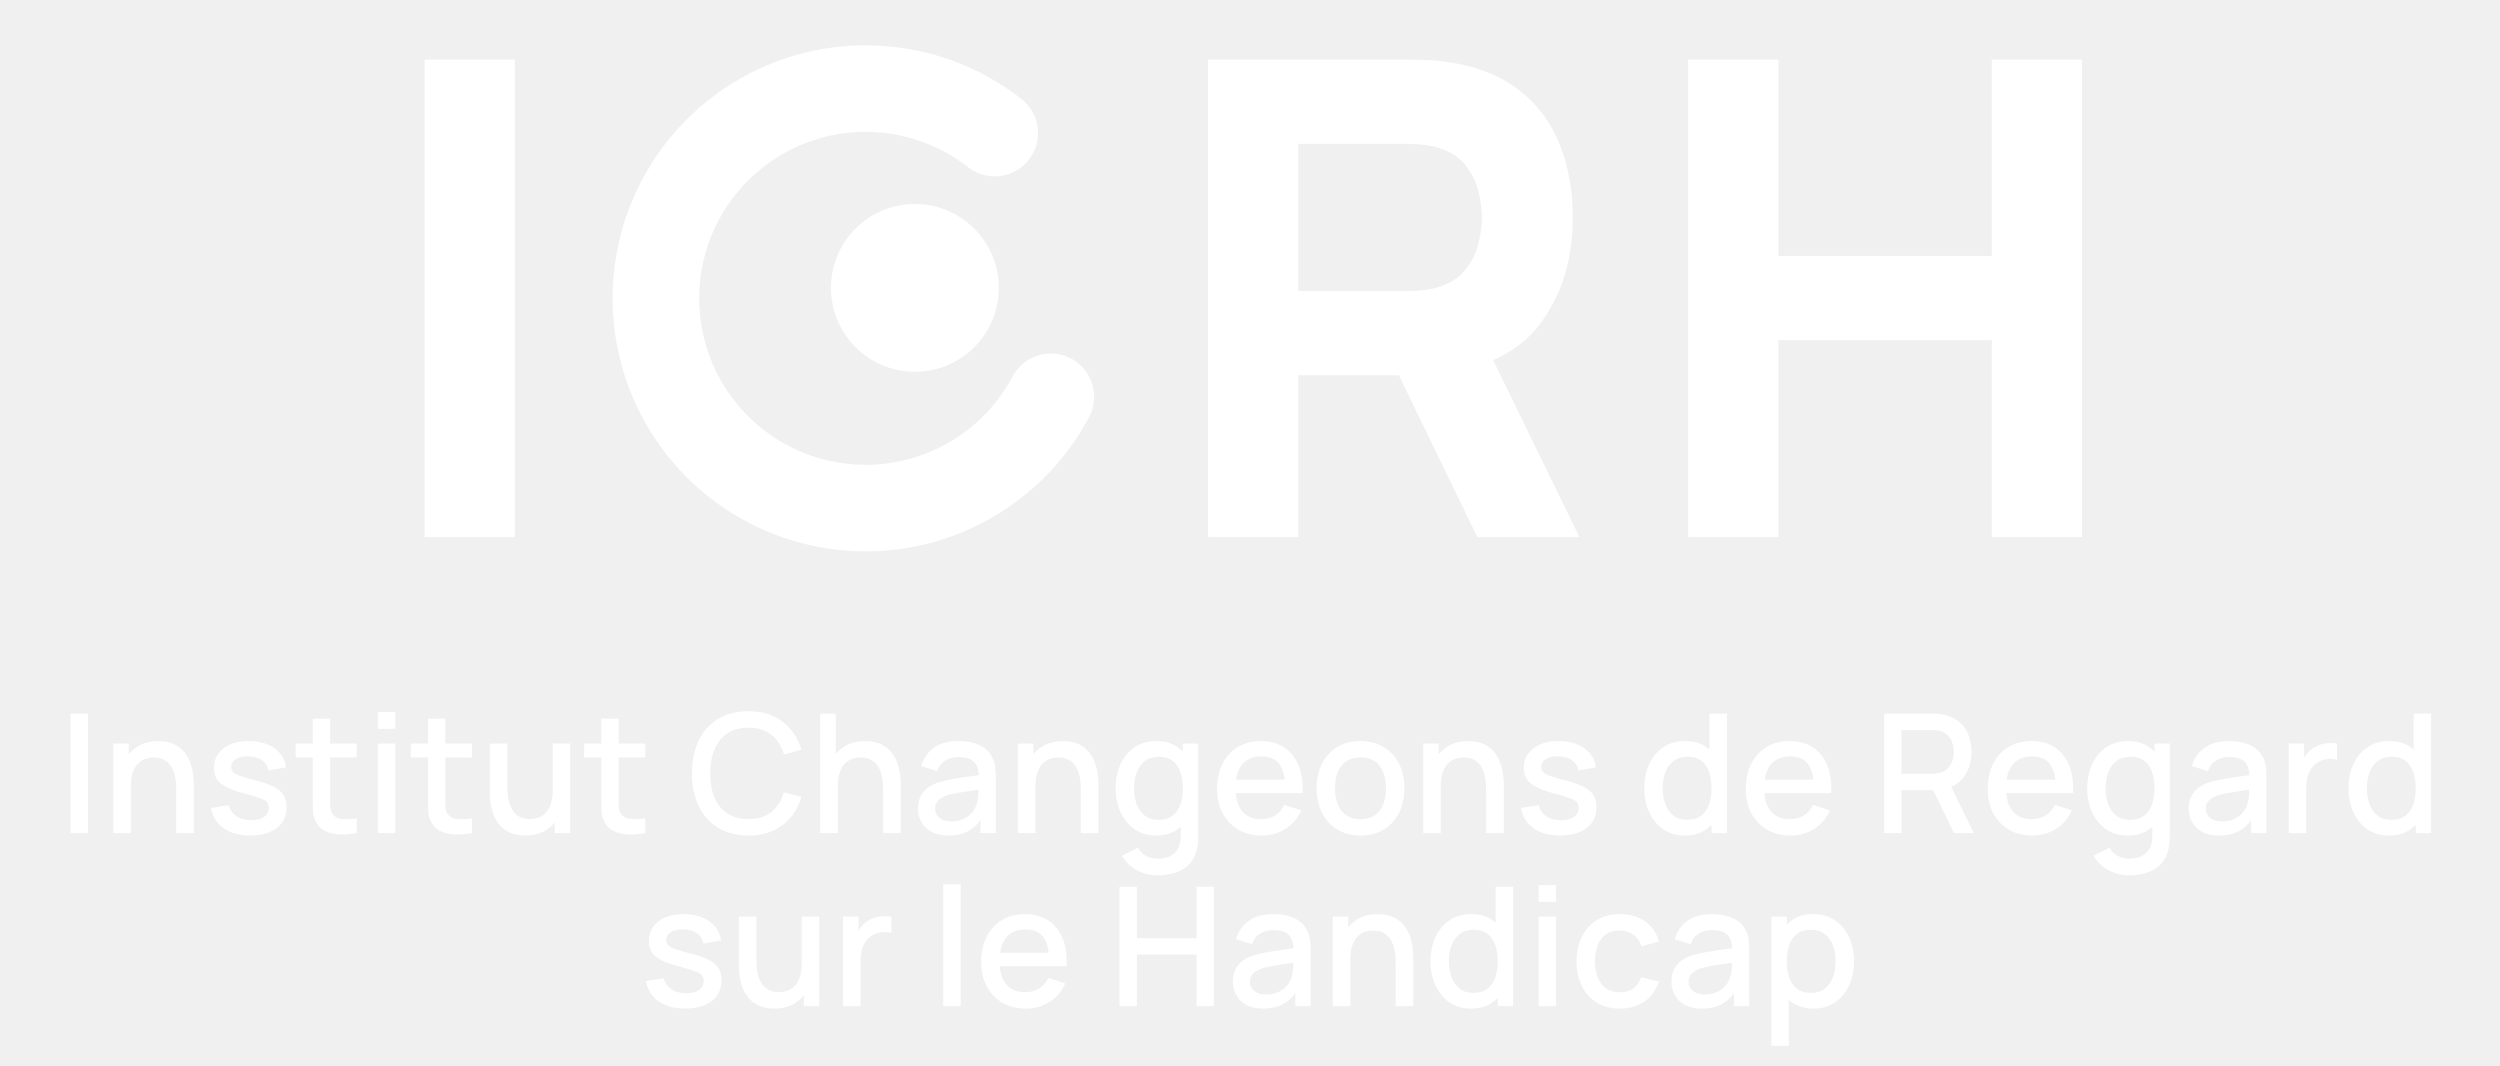
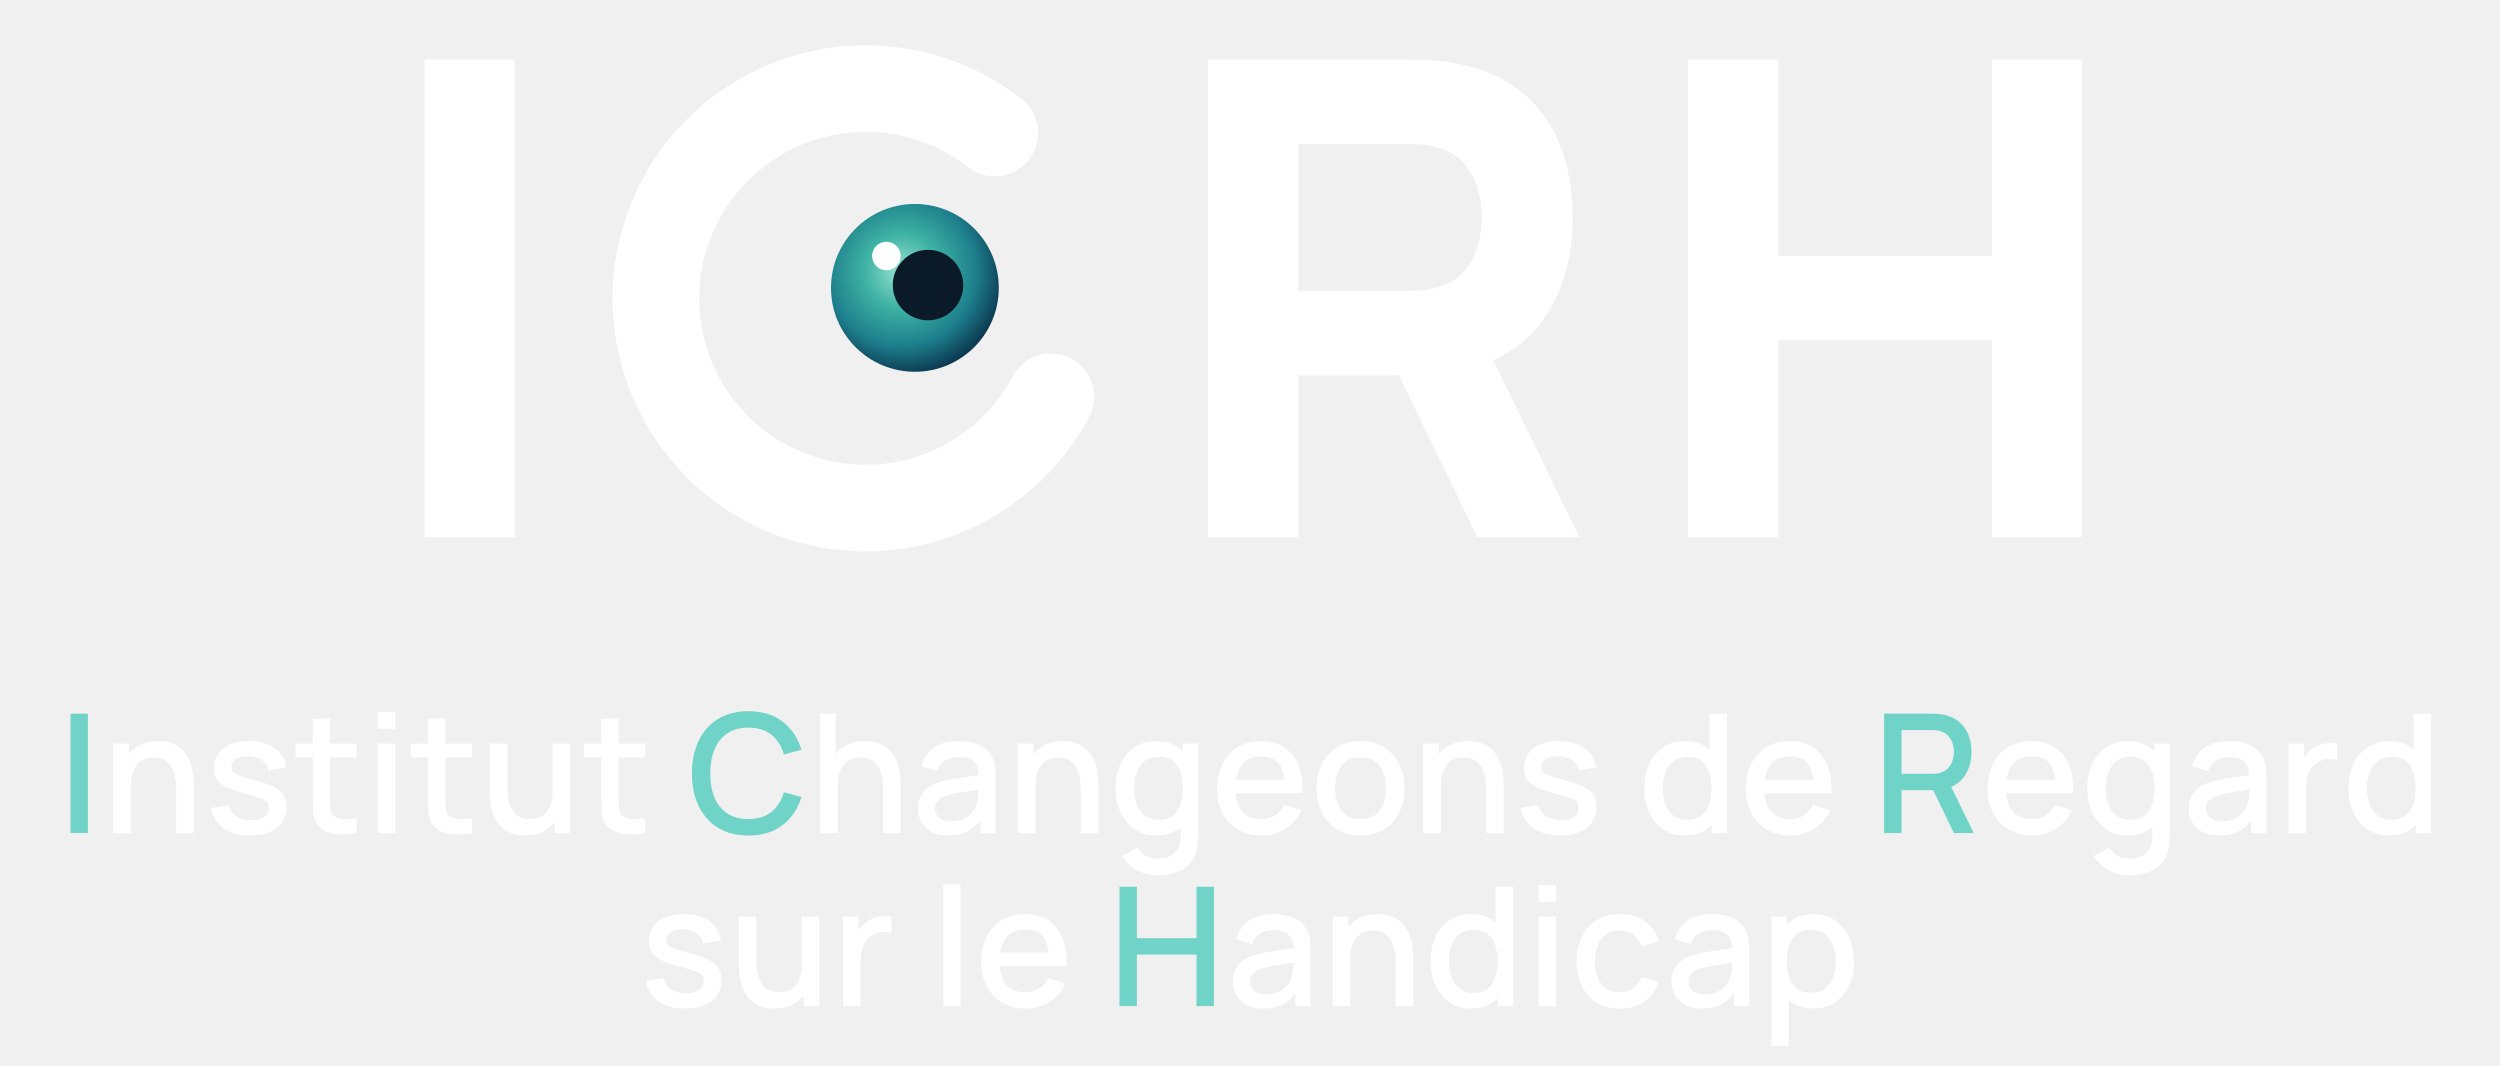
<svg xmlns="http://www.w3.org/2000/svg" viewBox="0 0 7540.60 3200.40" width="251" height="107" role="img" aria-label="ICRH — Institut Changeons de Regard sur le Handicap">
+   <defs>
+     <radialGradient id="icrh-iris" cx="0.42" cy="0.4" r="0.62">
+       <stop offset="0" stop-color="#9be3d3" />
+       <stop offset="0.35" stop-color="#3fb3a4" />
+       <stop offset="0.72" stop-color="#1d7f8c" />
+       <stop offset="1" stop-color="#0c3a52" />
+     </radialGradient>
+   </defs>
  <g fill="#ffffff">
    <path transform="translate(1120.80 1612.80) scale(1 -1)" d="M160 0V1440H432V0Z" />
    <path transform="translate(3503.80 1612.80) scale(1 -1)" d="M140 0V1440H748Q769 1440 804.5 1438.5Q840 1437 868 1432Q997 1412 1079.5 1347.0Q1162 1282 1201.0 1183.5Q1240 1085 1240 964Q1240 783 1150.0 654.5Q1060 526 868 496L748 488H412V0ZM952 0 668 586 948 640 1260 0ZM412 742H736Q757 742 782.0 744.0Q807 746 828 752Q883 767 913.0 802.5Q943 838 954.5 881.5Q966 925 966 964Q966 1003 954.5 1046.5Q943 1090 913.0 1125.5Q883 1161 828 1176Q807 1182 782.0 1184.0Q757 1186 736 1186H412Z" />
    <path transform="translate(4951.80 1612.80) scale(1 -1)" d="M140 0V1440H412V848H1056V1440H1328V0H1056V594H412V0Z" />
  </g>
  <path d="M3000.49 394.27 A632.64 632.64 0 1 0 3169.59 1189.81" fill="none" stroke="#ffffff" stroke-width="261.12" stroke-linecap="round" />
-   <circle cx="2759.52" cy="861.23" r="253.06" fill="#ffffff" />
+   <g class="logo-iris">
+     <circle cx="2759.52" cy="861.23" r="253.06" fill="url(#icrh-iris)" />
+     <circle cx="2799.12" cy="852.81" r="106.28" fill="#0a1a28" />
+     <circle cx="2673.48" cy="765.07" r="43.02" fill="#ffffff" />
+   </g>
  <g fill="#ffffff">
-     <path transform="translate(172.80 2505.60) scale(0.25 -0.25)" d="M160 0V1440H369.337V0Z" />
+     <path transform="translate(172.80 2505.60) scale(0.25 -0.25)" d="M160 0V1440H369.337V0Z" fill="#6fd3c7" />
    <path transform="translate(307.05 2505.60) scale(0.25 -0.25)" d="M897.999 0V530.665Q897.999 593.997 887.499 660.497Q876.999 726.996 847.667 784.163Q818.334 841.329 764.834 876.33Q711.335 911.33 625.334 911.33Q569.002 911.33 519.17 892.497Q469.337 873.664 431.67 832.665Q394.004 791.665 372.337 724.999Q350.671 658.333 350.671 561.999L220.669 610.667Q220.669 757.666 275.669 870.166Q330.669 982.666 433.835 1046Q537.002 1109.333 682.67 1109.333Q794.67 1109.333 870.837 1073Q947.004 1036.666 994.504 978.166Q1042.004 919.665 1067.004 850.998Q1092.003 782.331 1101.003 716.165Q1110.003 649.999 1110.003 600V0ZM138.667 0V1080H326.003V767.997H350.671V0Z" />
    <path transform="translate(616.55 2505.60) scale(0.25 -0.25)" d="M552.667 -29.333Q355.667 -29.333 231.667 57.834Q107.667 145.001 80 302.668L294.004 336.002Q314.337 252.002 386.503 203.336Q458.669 154.67 566.668 154.67Q664.999 154.67 720.499 194.669Q775.998 234.668 775.998 304.667Q775.998 345.667 756.664 371.166Q737.331 396.666 675.165 419.666Q612.999 442.665 485.999 476.665Q346.667 513.332 265.5 554.498Q184.333 595.665 149.5 651.165Q114.667 706.665 114.667 785.999Q114.667 883.999 167 957Q219.333 1030 313.667 1070Q408 1110 534.667 1110Q659.001 1110 756.168 1070.833Q853.334 1031.667 913.168 960.167Q973.001 888.667 985.334 792.667L771.331 753.999Q760.331 831.665 698.165 876.831Q636 921.997 536.668 925.997Q441.669 929.997 382.836 894.331Q324.004 858.665 324.004 796.666Q324.004 761 346.67 736.167Q369.337 711.334 434.337 688.001Q499.336 664.667 626.003 632.667Q762.002 597.668 841.835 555.334Q921.668 513.001 956.501 454.668Q991.335 396.334 991.335 312.667Q991.335 153 874.668 61.834Q758.001 -29.333 552.667 -29.333Z" />
    <path transform="translate(886.55 2505.60) scale(0.25 -0.25)" d="M758.002 0Q656.335 -20 558.334 -16.833Q460.333 -13.667 383.333 21.167Q306.332 56 266.666 131.333Q231.999 198.334 229.665 267.501Q227.332 336.668 227.332 424.669V1380H436.669V435.336Q436.669 370.003 438.169 322.002Q439.669 274.002 458.669 241.336Q494.669 179.336 573.336 170.503Q652.002 161.67 758.002 177.336ZM20 911.997V1080H758.002V911.997Z" />
    <path transform="translate(1099.80 2505.60) scale(0.25 -0.25)" d="M160 1257.332V1460.001H369.337V1257.332ZM160 0V1080H369.337V0Z" />
    <path transform="translate(1234.05 2505.60) scale(0.25 -0.25)" d="M758.002 0Q656.335 -20 558.334 -16.833Q460.333 -13.667 383.333 21.167Q306.332 56 266.666 131.333Q231.999 198.334 229.665 267.501Q227.332 336.668 227.332 424.669V1380H436.669V435.336Q436.669 370.003 438.169 322.002Q439.669 274.002 458.669 241.336Q494.669 179.336 573.336 170.503Q652.002 161.67 758.002 177.336ZM20 911.997V1080H758.002V911.997Z" />
    <path transform="translate(1447.30 2505.60) scale(0.25 -0.25)" d="M547.333 -29.333Q435.332 -29.333 359.165 7Q282.998 43.334 235.498 101.834Q187.999 160.335 162.999 229.002Q137.999 297.669 129 363.835Q120 430.001 120 480V1080H332.004V549.335Q332.004 486.336 342.504 419.67Q353.003 353.004 382.336 295.837Q411.669 238.671 465.168 203.67Q518.668 168.67 604.668 168.67Q661 168.67 710.833 187.503Q760.666 206.336 798.332 247.335Q835.999 288.335 857.665 355.334Q879.332 422.334 879.332 518.001L1009.334 469.333Q1009.334 322.334 954.334 209.834Q899.334 97.334 796.167 34Q693 -29.333 547.333 -29.333ZM903.999 0V312.003H879.332V1080H1090.003V0Z" />
    <path transform="translate(1756.80 2505.60) scale(0.25 -0.25)" d="M758.002 0Q656.335 -20 558.334 -16.833Q460.333 -13.667 383.333 21.167Q306.332 56 266.666 131.333Q231.999 198.334 229.665 267.501Q227.332 336.668 227.332 424.669V1380H436.669V435.336Q436.669 370.003 438.169 322.002Q439.669 274.002 458.669 241.336Q494.669 179.336 573.336 170.503Q652.002 161.67 758.002 177.336ZM20 911.997V1080H758.002V911.997Z" />
-     <path transform="translate(2072.05 2505.60) scale(0.25 -0.25)" d="M740.668 -30Q525.001 -30 372.834 64.667Q220.667 159.333 140.334 328.333Q60 497.333 60 720Q60 942.667 140.334 1111.667Q220.667 1280.667 372.834 1375.333Q525.001 1470 740.668 1470Q990.001 1470 1153.668 1344.167Q1317.335 1218.334 1381.335 1005.334L1169.331 947.999Q1126.665 1098.998 1019.499 1185.164Q912.333 1271.33 740.668 1271.33Q587.669 1271.33 485.836 1202.33Q384.003 1133.331 332.67 1009.165Q281.337 884.999 280.671 720Q280.004 555.001 331.337 431.002Q382.67 307.003 485.169 237.836Q587.669 168.67 740.668 168.67Q912.333 168.67 1019.499 255.336Q1126.665 342.002 1169.331 492.001L1381.335 434.666Q1317.335 221.666 1153.668 95.833Q990.001 -30 740.668 -30Z" />
+     <path transform="translate(2072.05 2505.60) scale(0.25 -0.25)" d="M740.668 -30Q525.001 -30 372.834 64.667Q220.667 159.333 140.334 328.333Q60 497.333 60 720Q60 942.667 140.334 1111.667Q220.667 1280.667 372.834 1375.333Q525.001 1470 740.668 1470Q990.001 1470 1153.668 1344.167Q1317.335 1218.334 1381.335 1005.334L1169.331 947.999Q1126.665 1098.998 1019.499 1185.164Q912.333 1271.33 740.668 1271.33Q587.669 1271.33 485.836 1202.33Q384.003 1133.331 332.67 1009.165Q281.337 884.999 280.671 720Q280.004 555.001 331.337 431.002Q382.67 307.003 485.169 237.836Q587.669 168.67 740.668 168.67Q912.333 168.67 1019.499 255.336Q1126.665 342.002 1169.331 492.001L1381.335 434.666Q1317.335 221.666 1153.668 95.833Q990.001 -30 740.668 -30Z" fill="#6fd3c7" />
    <path transform="translate(2439.30 2505.60) scale(0.25 -0.25)" d="M897.999 0V530.665Q897.999 593.997 887.499 660.497Q876.999 726.996 847.667 784.163Q818.334 841.329 764.834 876.33Q711.335 911.33 625.334 911.33Q569.002 911.33 519.17 892.497Q469.337 873.664 431.67 832.665Q394.004 791.665 372.337 724.999Q350.671 658.333 350.671 561.999L220.669 610.667Q220.669 757.666 275.669 870.166Q330.669 982.666 433.835 1046Q537.002 1109.333 682.67 1109.333Q794.67 1109.333 870.837 1073Q947.004 1036.666 994.504 978.166Q1042.004 919.665 1067.004 850.998Q1092.003 782.331 1101.003 716.165Q1110.003 649.999 1110.003 600V0ZM138.667 0V1440H326.003V663.336H350.671V0Z" />
    <path transform="translate(2748.80 2505.60) scale(0.25 -0.25)" d="M444.666 -30Q325.333 -30 244 14.333Q162.667 58.667 121.333 132.333Q80 206 80 294Q80 375.667 109.166 437.833Q138.333 500 194.999 543.667Q251.665 587.334 335.332 614.001Q406.665 635.001 497.831 651.167Q588.997 667.334 689.331 681.001Q789.664 694.668 888.666 709.335L813.331 666.667Q814.998 794.332 759.498 855.498Q703.999 916.663 569.334 916.663Q484.002 916.663 413.169 877.164Q342.336 837.665 314.003 746.666L119.333 806.667Q158.667 946 271.167 1028Q383.667 1110 570.667 1110Q716 1110 823.334 1060.334Q930.668 1010.667 980.668 904.001Q1006.668 850.667 1012.668 791.667Q1018.668 732.667 1018.668 665.333V0H833.998V246.665L869.998 215.331Q802.998 91.332 699.332 30.666Q595.666 -30 444.666 -30ZM482.001 140.669Q571 140.669 635.166 172.336Q699.332 204.002 738.165 253.168Q776.998 302.333 789.331 354.665Q805.998 402.665 808.331 462.998Q810.665 523.331 810.665 558.665L878.665 533.998Q780.331 518.998 699.164 507.165Q617.998 495.331 552.666 483.498Q487.334 471.665 436.001 455.998Q393.002 441.331 359.335 420.332Q325.669 399.332 306.17 368.999Q286.67 338.666 286.67 296Q286.67 254.001 307.67 218.668Q328.67 183.335 371.836 162.002Q415.002 140.669 482.001 140.669Z" />
    <path transform="translate(3035.55 2505.60) scale(0.25 -0.25)" d="M897.999 0V530.665Q897.999 593.997 887.499 660.497Q876.999 726.996 847.667 784.163Q818.334 841.329 764.834 876.33Q711.335 911.33 625.334 911.33Q569.002 911.33 519.17 892.497Q469.337 873.664 431.67 832.665Q394.004 791.665 372.337 724.999Q350.671 658.333 350.671 561.999L220.669 610.667Q220.669 757.666 275.669 870.166Q330.669 982.666 433.835 1046Q537.002 1109.333 682.67 1109.333Q794.67 1109.333 870.837 1073Q947.004 1036.666 994.504 978.166Q1042.004 919.665 1067.004 850.998Q1092.003 782.331 1101.003 716.165Q1110.003 649.999 1110.003 600V0ZM138.667 0V1080H326.003V767.997H350.671V0Z" />
    <path transform="translate(3345.05 2505.60) scale(0.25 -0.25)" d="M585.334 -510Q498.001 -510 416.334 -483Q334.667 -456 267.834 -403.5Q201.001 -351 157.334 -274L350.005 -175.999Q385.337 -244.997 450.336 -277.164Q515.335 -309.33 586.668 -309.33Q675.666 -309.33 738.832 -277.497Q801.998 -245.665 834.665 -182.833Q867.332 -120.001 865.998 -26.669V274.665H891.332V1080H1076.002V-29.336Q1076.002 -72.336 1073.002 -111.336Q1070.002 -150.335 1062.002 -188.669Q1039.335 -298.335 974.501 -369.334Q909.668 -440.334 810.334 -475.167Q711.001 -510 585.334 -510ZM568.667 -30Q418.334 -30 308.834 45.167Q199.334 120.333 139.667 249.5Q80 378.667 80 540.667Q80 703.667 140 832.333Q200 961 310.501 1035.5Q421.001 1110 572.668 1110Q725.668 1110 830.168 1035.5Q934.668 961 988.335 832.167Q1042.001 703.333 1042.001 540.667Q1042.001 379 988.168 249.833Q934.335 120.667 829.001 45.333Q723.668 -30 568.667 -30ZM598.001 159.337Q701.001 159.337 765.833 208.003Q830.666 256.669 860.999 342.835Q891.332 429.001 891.332 540.667Q891.332 652.999 860.832 738.832Q830.333 824.664 766.833 872.664Q703.334 920.663 604.668 920.663Q501.002 920.663 433.836 869.831Q366.67 818.998 334.337 732.832Q302.004 646.666 302.004 540.667Q302.004 433.668 334.337 347.168Q366.67 260.669 432.169 210.003Q497.669 159.337 598.001 159.337Z" />
    <path transform="translate(3651.05 2505.60) scale(0.25 -0.25)" d="M619.335 -30Q457.668 -30 336.501 40.667Q215.334 111.333 147.667 237.667Q80 364 80 530.666Q80 707.666 146.5 837.666Q213 967.667 331.834 1038.833Q450.668 1110 608.668 1110Q773.668 1110 889.668 1033.333Q1005.668 956.666 1063.168 815.666Q1120.668 674.666 1109.335 481.332H899.998V557.334Q897.998 744.999 828.499 834.831Q759 924.664 616.668 924.664Q460.002 924.664 381.003 825.831Q302.004 726.999 302.004 540Q302.004 362.335 381.003 264.836Q460.002 167.337 608.668 167.337Q706.667 167.337 778.332 211.67Q849.998 256.002 889.998 339.335L1094.668 274Q1032.002 129.334 904.002 49.667Q776.001 -30 619.335 -30ZM234.003 481.332V644.001H1004.666V481.332Z" />
    <path transform="translate(3951.30 2505.60) scale(0.25 -0.25)" d="M608.668 -30Q446.668 -30 328.001 43.0Q209.334 116 144.667 244.667Q80 373.333 80 540.667Q80 710 146 838.333Q212 966.667 330.834 1038.333Q449.668 1110 608.668 1110Q771.001 1110 890.001 1037.167Q1009.002 964.333 1073.835 836Q1138.669 707.667 1138.669 540.667Q1138.669 371.667 1073.335 243.167Q1008.002 114.667 888.835 42.333Q769.668 -30 608.668 -30ZM608.668 167.337Q764 167.337 840.332 271.503Q916.665 375.668 916.665 540.667Q916.665 710.332 839.499 811.497Q762.333 912.663 608.668 912.663Q503.669 912.663 435.836 865.33Q368.003 817.997 335.004 734.332Q302.004 650.666 302.004 540.667Q302.004 370.668 379.837 269.002Q457.669 167.337 608.668 167.337Z" />
    <path transform="translate(4258.05 2505.60) scale(0.25 -0.25)" d="M897.999 0V530.665Q897.999 593.997 887.499 660.497Q876.999 726.996 847.667 784.163Q818.334 841.329 764.834 876.33Q711.335 911.33 625.334 911.33Q569.002 911.33 519.17 892.497Q469.337 873.664 431.67 832.665Q394.004 791.665 372.337 724.999Q350.671 658.333 350.671 561.999L220.669 610.667Q220.669 757.666 275.669 870.166Q330.669 982.666 433.835 1046Q537.002 1109.333 682.67 1109.333Q794.67 1109.333 870.837 1073Q947.004 1036.666 994.504 978.166Q1042.004 919.665 1067.004 850.998Q1092.003 782.331 1101.003 716.165Q1110.003 649.999 1110.003 600V0ZM138.667 0V1080H326.003V767.997H350.671V0Z" />
    <path transform="translate(4567.55 2505.60) scale(0.25 -0.25)" d="M552.667 -29.333Q355.667 -29.333 231.667 57.834Q107.667 145.001 80 302.668L294.004 336.002Q314.337 252.002 386.503 203.336Q458.669 154.67 566.668 154.67Q664.999 154.67 720.499 194.669Q775.998 234.668 775.998 304.667Q775.998 345.667 756.664 371.166Q737.331 396.666 675.165 419.666Q612.999 442.665 485.999 476.665Q346.667 513.332 265.5 554.498Q184.333 595.665 149.5 651.165Q114.667 706.665 114.667 785.999Q114.667 883.999 167 957Q219.333 1030 313.667 1070Q408 1110 534.667 1110Q659.001 1110 756.168 1070.833Q853.334 1031.667 913.168 960.167Q973.001 888.667 985.334 792.667L771.331 753.999Q760.331 831.665 698.165 876.831Q636 921.997 536.668 925.997Q441.669 929.997 382.836 894.331Q324.004 858.665 324.004 796.666Q324.004 761 346.67 736.167Q369.337 711.334 434.337 688.001Q499.336 664.667 626.003 632.667Q762.002 597.668 841.835 555.334Q921.668 513.001 956.501 454.668Q991.335 396.334 991.335 312.667Q991.335 153 874.668 61.834Q758.001 -29.333 552.667 -29.333Z" />
    <path transform="translate(4939.55 2505.60) scale(0.25 -0.25)" d="M568.667 -30Q418.334 -30 308.834 45.167Q199.334 120.333 139.667 249.5Q80 378.667 80 540.667Q80 703.667 140 832.333Q200 961 310.501 1035.5Q421.001 1110 572.668 1110Q725.668 1110 830.168 1035.5Q934.668 961 988.335 832.167Q1042.001 703.333 1042.001 540.667Q1042.001 379 988.168 249.833Q934.335 120.667 829.001 45.333Q723.668 -30 568.667 -30ZM598.001 159.337Q701.001 159.337 765.833 208.003Q830.666 256.669 860.999 342.835Q891.332 429.001 891.332 540.667Q891.332 652.999 860.832 738.832Q830.333 824.664 766.833 872.664Q703.334 920.663 604.668 920.663Q501.002 920.663 433.836 869.831Q366.67 818.998 334.337 732.832Q302.004 646.666 302.004 540.667Q302.004 433.668 334.337 347.168Q366.67 260.669 432.169 210.003Q497.669 159.337 598.001 159.337ZM891.332 0V776.664H866.665V1440H1077.335V0Z" />
    <path transform="translate(5245.80 2505.60) scale(0.25 -0.25)" d="M619.335 -30Q457.668 -30 336.501 40.667Q215.334 111.333 147.667 237.667Q80 364 80 530.666Q80 707.666 146.5 837.666Q213 967.667 331.834 1038.833Q450.668 1110 608.668 1110Q773.668 1110 889.668 1033.333Q1005.668 956.666 1063.168 815.666Q1120.668 674.666 1109.335 481.332H899.998V557.334Q897.998 744.999 828.499 834.831Q759 924.664 616.668 924.664Q460.002 924.664 381.003 825.831Q302.004 726.999 302.004 540Q302.004 362.335 381.003 264.836Q460.002 167.337 608.668 167.337Q706.667 167.337 778.332 211.67Q849.998 256.002 889.998 339.335L1094.668 274Q1032.002 129.334 904.002 49.667Q776.001 -30 619.335 -30ZM234.003 481.332V644.001H1004.666V481.332Z" />
-     <path transform="translate(5648.05 2505.60) scale(0.25 -0.25)" d="M140 0V1440H722.002Q743.002 1440 774.002 1438.5Q805.002 1437 832.669 1432Q953.336 1413.333 1033.836 1350.166Q1114.336 1287 1154.17 1191.166Q1194.003 1095.333 1194.003 978.666Q1194.003 806.665 1106.003 682.332Q1018.003 557.998 842.002 527.331L756.666 517.332H349.337V0ZM981.998 0 697.998 586 908.669 640 1220.669 0ZM349.337 714.668H714.001Q733.668 714.668 758.168 716.668Q782.668 718.668 804.668 724.002Q869.001 739.335 907.834 779.668Q946.666 820.001 963.999 872.834Q981.332 925.667 981.332 978.666Q981.332 1031.665 963.999 1084.498Q946.666 1137.33 907.834 1177.663Q869.001 1217.997 804.668 1233.33Q782.668 1238.997 758.168 1240.83Q733.668 1242.663 714.001 1242.663H349.337Z" />
+     <path transform="translate(5648.05 2505.60) scale(0.25 -0.25)" d="M140 0V1440H722.002Q743.002 1440 774.002 1438.5Q805.002 1437 832.669 1432Q953.336 1413.333 1033.836 1350.166Q1114.336 1287 1154.17 1191.166Q1194.003 1095.333 1194.003 978.666Q1194.003 806.665 1106.003 682.332Q1018.003 557.998 842.002 527.331L756.666 517.332H349.337V0ZM981.998 0 697.998 586 908.669 640 1220.669 0ZM349.337 714.668H714.001Q733.668 714.668 758.168 716.668Q782.668 718.668 804.668 724.002Q869.001 739.335 907.834 779.668Q946.666 820.001 963.999 872.834Q981.332 925.667 981.332 978.666Q981.332 1031.665 963.999 1084.498Q946.666 1137.33 907.834 1177.663Q869.001 1217.997 804.668 1233.33Q782.668 1238.997 758.168 1240.83Q733.668 1242.663 714.001 1242.663H349.337Z" fill="#6fd3c7" />
    <path transform="translate(5975.30 2505.60) scale(0.25 -0.25)" d="M619.335 -30Q457.668 -30 336.501 40.667Q215.334 111.333 147.667 237.667Q80 364 80 530.666Q80 707.666 146.5 837.666Q213 967.667 331.834 1038.833Q450.668 1110 608.668 1110Q773.668 1110 889.668 1033.333Q1005.668 956.666 1063.168 815.666Q1120.668 674.666 1109.335 481.332H899.998V557.334Q897.998 744.999 828.499 834.831Q759 924.664 616.668 924.664Q460.002 924.664 381.003 825.831Q302.004 726.999 302.004 540Q302.004 362.335 381.003 264.836Q460.002 167.337 608.668 167.337Q706.667 167.337 778.332 211.67Q849.998 256.002 889.998 339.335L1094.668 274Q1032.002 129.334 904.002 49.667Q776.001 -30 619.335 -30ZM234.003 481.332V644.001H1004.666V481.332Z" />
    <path transform="translate(6275.55 2505.60) scale(0.25 -0.25)" d="M585.334 -510Q498.001 -510 416.334 -483Q334.667 -456 267.834 -403.5Q201.001 -351 157.334 -274L350.005 -175.999Q385.337 -244.997 450.336 -277.164Q515.335 -309.33 586.668 -309.33Q675.666 -309.33 738.832 -277.497Q801.998 -245.665 834.665 -182.833Q867.332 -120.001 865.998 -26.669V274.665H891.332V1080H1076.002V-29.336Q1076.002 -72.336 1073.002 -111.336Q1070.002 -150.335 1062.002 -188.669Q1039.335 -298.335 974.501 -369.334Q909.668 -440.334 810.334 -475.167Q711.001 -510 585.334 -510ZM568.667 -30Q418.334 -30 308.834 45.167Q199.334 120.333 139.667 249.5Q80 378.667 80 540.667Q80 703.667 140 832.333Q200 961 310.501 1035.5Q421.001 1110 572.668 1110Q725.668 1110 830.168 1035.5Q934.668 961 988.335 832.167Q1042.001 703.333 1042.001 540.667Q1042.001 379 988.168 249.833Q934.335 120.667 829.001 45.333Q723.668 -30 568.667 -30ZM598.001 159.337Q701.001 159.337 765.833 208.003Q830.666 256.669 860.999 342.835Q891.332 429.001 891.332 540.667Q891.332 652.999 860.832 738.832Q830.333 824.664 766.833 872.664Q703.334 920.663 604.668 920.663Q501.002 920.663 433.836 869.831Q366.67 818.998 334.337 732.832Q302.004 646.666 302.004 540.667Q302.004 433.668 334.337 347.168Q366.67 260.669 432.169 210.003Q497.669 159.337 598.001 159.337Z" />
    <path transform="translate(6581.55 2505.60) scale(0.25 -0.25)" d="M444.666 -30Q325.333 -30 244 14.333Q162.667 58.667 121.333 132.333Q80 206 80 294Q80 375.667 109.166 437.833Q138.333 500 194.999 543.667Q251.665 587.334 335.332 614.001Q406.665 635.001 497.831 651.167Q588.997 667.334 689.331 681.001Q789.664 694.668 888.666 709.335L813.331 666.667Q814.998 794.332 759.498 855.498Q703.999 916.663 569.334 916.663Q484.002 916.663 413.169 877.164Q342.336 837.665 314.003 746.666L119.333 806.667Q158.667 946 271.167 1028Q383.667 1110 570.667 1110Q716 1110 823.334 1060.334Q930.668 1010.667 980.668 904.001Q1006.668 850.667 1012.668 791.667Q1018.668 732.667 1018.668 665.333V0H833.998V246.665L869.998 215.331Q802.998 91.332 699.332 30.666Q595.666 -30 444.666 -30ZM482.001 140.669Q571 140.669 635.166 172.336Q699.332 204.002 738.165 253.168Q776.998 302.333 789.331 354.665Q805.998 402.665 808.331 462.998Q810.665 523.331 810.665 558.665L878.665 533.998Q780.331 518.998 699.164 507.165Q617.998 495.331 552.666 483.498Q487.334 471.665 436.001 455.998Q393.002 441.331 359.335 420.332Q325.669 399.332 306.17 368.999Q286.67 338.666 286.67 296Q286.67 254.001 307.67 218.668Q328.67 183.335 371.836 162.002Q415.002 140.669 482.001 140.669Z" />
    <path transform="translate(6868.30 2505.60) scale(0.25 -0.25)" d="M140 0V1080H326.003V818L300.003 852Q319.67 904 351.67 947.334Q383.67 990.667 426.004 1018.667Q466.671 1049 517.504 1065.5Q568.337 1082 621.337 1085.5Q674.336 1089 722.67 1080V883.996Q670.337 898.33 605.671 892.163Q541.004 885.997 487.338 850.664Q436.338 818.331 406.505 770.999Q376.671 723.666 363.671 666.167Q350.671 608.667 350.671 545.334V0Z" />
    <path transform="translate(7063.55 2505.60) scale(0.25 -0.25)" d="M568.667 -30Q418.334 -30 308.834 45.167Q199.334 120.333 139.667 249.5Q80 378.667 80 540.667Q80 703.667 140 832.333Q200 961 310.501 1035.5Q421.001 1110 572.668 1110Q725.668 1110 830.168 1035.5Q934.668 961 988.335 832.167Q1042.001 703.333 1042.001 540.667Q1042.001 379 988.168 249.833Q934.335 120.667 829.001 45.333Q723.668 -30 568.667 -30ZM598.001 159.337Q701.001 159.337 765.833 208.003Q830.666 256.669 860.999 342.835Q891.332 429.001 891.332 540.667Q891.332 652.999 860.832 738.832Q830.333 824.664 766.833 872.664Q703.334 920.663 604.668 920.663Q501.002 920.663 433.836 869.831Q366.67 818.998 334.337 732.832Q302.004 646.666 302.004 540.667Q302.004 433.668 334.337 347.168Q366.67 260.669 432.169 210.003Q497.669 159.337 598.001 159.337ZM891.332 0V776.664H866.665V1440H1077.335V0Z" />
    <path transform="translate(1928.43 3027.60) scale(0.25 -0.25)" d="M552.667 -29.333Q355.667 -29.333 231.667 57.834Q107.667 145.001 80 302.668L294.004 336.002Q314.337 252.002 386.503 203.336Q458.669 154.67 566.668 154.67Q664.999 154.67 720.499 194.669Q775.998 234.668 775.998 304.667Q775.998 345.667 756.664 371.166Q737.331 396.666 675.165 419.666Q612.999 442.665 485.999 476.665Q346.667 513.332 265.5 554.498Q184.333 595.665 149.5 651.165Q114.667 706.665 114.667 785.999Q114.667 883.999 167 957Q219.333 1030 313.667 1070Q408 1110 534.667 1110Q659.001 1110 756.168 1070.833Q853.334 1031.667 913.168 960.167Q973.001 888.667 985.334 792.667L771.331 753.999Q760.331 831.665 698.165 876.831Q636 921.997 536.668 925.997Q441.669 929.997 382.836 894.331Q324.004 858.665 324.004 796.666Q324.004 761 346.67 736.167Q369.337 711.334 434.337 688.001Q499.336 664.667 626.003 632.667Q762.002 597.668 841.835 555.334Q921.668 513.001 956.501 454.668Q991.335 396.334 991.335 312.667Q991.335 153 874.668 61.834Q758.001 -29.333 552.667 -29.333Z" />
    <path transform="translate(2198.43 3027.60) scale(0.25 -0.25)" d="M547.333 -29.333Q435.332 -29.333 359.165 7Q282.998 43.334 235.498 101.834Q187.999 160.335 162.999 229.002Q137.999 297.669 129 363.835Q120 430.001 120 480V1080H332.004V549.335Q332.004 486.336 342.504 419.67Q353.003 353.004 382.336 295.837Q411.669 238.671 465.168 203.67Q518.668 168.67 604.668 168.67Q661 168.67 710.833 187.503Q760.666 206.336 798.332 247.335Q835.999 288.335 857.665 355.334Q879.332 422.334 879.332 518.001L1009.334 469.333Q1009.334 322.334 954.334 209.834Q899.334 97.334 796.167 34Q693 -29.333 547.333 -29.333ZM903.999 0V312.003H879.332V1080H1090.003V0Z" />
    <path transform="translate(2507.93 3027.60) scale(0.25 -0.25)" d="M140 0V1080H326.003V818L300.003 852Q319.67 904 351.67 947.334Q383.67 990.667 426.004 1018.667Q466.671 1049 517.504 1065.5Q568.337 1082 621.337 1085.5Q674.336 1089 722.67 1080V883.996Q670.337 898.33 605.671 892.163Q541.004 885.997 487.338 850.664Q436.338 818.331 406.505 770.999Q376.671 723.666 363.671 666.167Q350.671 608.667 350.671 545.334V0Z" />
    <path transform="translate(2805.18 3027.60) scale(0.25 -0.25)" d="M160 0V1470H369.337V0Z" />
    <path transform="translate(2939.43 3027.60) scale(0.25 -0.25)" d="M619.335 -30Q457.668 -30 336.501 40.667Q215.334 111.333 147.667 237.667Q80 364 80 530.666Q80 707.666 146.5 837.666Q213 967.667 331.834 1038.833Q450.668 1110 608.668 1110Q773.668 1110 889.668 1033.333Q1005.668 956.666 1063.168 815.666Q1120.668 674.666 1109.335 481.332H899.998V557.334Q897.998 744.999 828.499 834.831Q759 924.664 616.668 924.664Q460.002 924.664 381.003 825.831Q302.004 726.999 302.004 540Q302.004 362.335 381.003 264.836Q460.002 167.337 608.668 167.337Q706.667 167.337 778.332 211.67Q849.998 256.002 889.998 339.335L1094.668 274Q1032.002 129.334 904.002 49.667Q776.001 -30 619.335 -30ZM234.003 481.332V644.001H1004.666V481.332Z" />
-     <path transform="translate(3341.68 3027.60) scale(0.25 -0.25)" d="M140 0V1440H349.337V819.335H1069.333V1440H1278.67V0H1069.333V621.998H349.337V0Z" />
+     <path transform="translate(3341.68 3027.60) scale(0.25 -0.25)" d="M140 0V1440H349.337V819.335H1069.333V1440H1278.67V0H1069.333V621.998H349.337V0Z" fill="#6fd3c7" />
    <path transform="translate(3698.43 3027.60) scale(0.25 -0.25)" d="M444.666 -30Q325.333 -30 244 14.333Q162.667 58.667 121.333 132.333Q80 206 80 294Q80 375.667 109.166 437.833Q138.333 500 194.999 543.667Q251.665 587.334 335.332 614.001Q406.665 635.001 497.831 651.167Q588.997 667.334 689.331 681.001Q789.664 694.668 888.666 709.335L813.331 666.667Q814.998 794.332 759.498 855.498Q703.999 916.663 569.334 916.663Q484.002 916.663 413.169 877.164Q342.336 837.665 314.003 746.666L119.333 806.667Q158.667 946 271.167 1028Q383.667 1110 570.667 1110Q716 1110 823.334 1060.334Q930.668 1010.667 980.668 904.001Q1006.668 850.667 1012.668 791.667Q1018.668 732.667 1018.668 665.333V0H833.998V246.665L869.998 215.331Q802.998 91.332 699.332 30.666Q595.666 -30 444.666 -30ZM482.001 140.669Q571 140.669 635.166 172.336Q699.332 204.002 738.165 253.168Q776.998 302.333 789.331 354.665Q805.998 402.665 808.331 462.998Q810.665 523.331 810.665 558.665L878.665 533.998Q780.331 518.998 699.164 507.165Q617.998 495.331 552.666 483.498Q487.334 471.665 436.001 455.998Q393.002 441.331 359.335 420.332Q325.669 399.332 306.17 368.999Q286.67 338.666 286.67 296Q286.67 254.001 307.67 218.668Q328.67 183.335 371.836 162.002Q415.002 140.669 482.001 140.669Z" />
    <path transform="translate(3985.18 3027.60) scale(0.25 -0.25)" d="M897.999 0V530.665Q897.999 593.997 887.499 660.497Q876.999 726.996 847.667 784.163Q818.334 841.329 764.834 876.33Q711.335 911.33 625.334 911.33Q569.002 911.33 519.17 892.497Q469.337 873.664 431.67 832.665Q394.004 791.665 372.337 724.999Q350.671 658.333 350.671 561.999L220.669 610.667Q220.669 757.666 275.669 870.166Q330.669 982.666 433.835 1046Q537.002 1109.333 682.67 1109.333Q794.67 1109.333 870.837 1073Q947.004 1036.666 994.504 978.166Q1042.004 919.665 1067.004 850.998Q1092.003 782.331 1101.003 716.165Q1110.003 649.999 1110.003 600V0ZM138.667 0V1080H326.003V767.997H350.671V0Z" />
    <path transform="translate(4294.68 3027.60) scale(0.25 -0.25)" d="M568.667 -30Q418.334 -30 308.834 45.167Q199.334 120.333 139.667 249.5Q80 378.667 80 540.667Q80 703.667 140 832.333Q200 961 310.501 1035.5Q421.001 1110 572.668 1110Q725.668 1110 830.168 1035.5Q934.668 961 988.335 832.167Q1042.001 703.333 1042.001 540.667Q1042.001 379 988.168 249.833Q934.335 120.667 829.001 45.333Q723.668 -30 568.667 -30ZM598.001 159.337Q701.001 159.337 765.833 208.003Q830.666 256.669 860.999 342.835Q891.332 429.001 891.332 540.667Q891.332 652.999 860.832 738.832Q830.333 824.664 766.833 872.664Q703.334 920.663 604.668 920.663Q501.002 920.663 433.836 869.831Q366.67 818.998 334.337 732.832Q302.004 646.666 302.004 540.667Q302.004 433.668 334.337 347.168Q366.67 260.669 432.169 210.003Q497.669 159.337 598.001 159.337ZM891.332 0V776.664H866.665V1440H1077.335V0Z" />
    <path transform="translate(4600.93 3027.60) scale(0.25 -0.25)" d="M160 1257.332V1460.001H369.337V1257.332ZM160 0V1080H369.337V0Z" />
    <path transform="translate(4735.18 3027.60) scale(0.25 -0.25)" d="M602.001 -30Q436.334 -30 320 44Q203.667 118 142.333 246.833Q81 375.667 80 540Q81 707 144.167 835.667Q207.334 964.333 324.334 1037.167Q441.334 1110 604.668 1110Q782.002 1110 907.502 1021.833Q1033.002 933.666 1073.335 780.665L865.331 721.331Q834.332 811.997 763.499 862.33Q692.667 912.663 602.001 912.663Q499.335 912.663 433.003 864.497Q366.67 816.331 334.67 732.165Q302.671 647.999 302.004 540Q303.004 372.668 378.337 270.003Q453.669 167.337 602.001 167.337Q703 167.337 765.666 213.67Q828.332 260.003 860.665 347.336L1073.335 296.669Q1020.336 138.668 898.335 54.334Q776.335 -30 602.001 -30Z" />
    <path transform="translate(5021.43 3027.60) scale(0.25 -0.25)" d="M444.666 -30Q325.333 -30 244 14.333Q162.667 58.667 121.333 132.333Q80 206 80 294Q80 375.667 109.166 437.833Q138.333 500 194.999 543.667Q251.665 587.334 335.332 614.001Q406.665 635.001 497.831 651.167Q588.997 667.334 689.331 681.001Q789.664 694.668 888.666 709.335L813.331 666.667Q814.998 794.332 759.498 855.498Q703.999 916.663 569.334 916.663Q484.002 916.663 413.169 877.164Q342.336 837.665 314.003 746.666L119.333 806.667Q158.667 946 271.167 1028Q383.667 1110 570.667 1110Q716 1110 823.334 1060.334Q930.668 1010.667 980.668 904.001Q1006.668 850.667 1012.668 791.667Q1018.668 732.667 1018.668 665.333V0H833.998V246.665L869.998 215.331Q802.998 91.332 699.332 30.666Q595.666 -30 444.666 -30ZM482.001 140.669Q571 140.669 635.166 172.336Q699.332 204.002 738.165 253.168Q776.998 302.333 789.331 354.665Q805.998 402.665 808.331 462.998Q810.665 523.331 810.665 558.665L878.665 533.998Q780.331 518.998 699.164 507.165Q617.998 495.331 552.666 483.498Q487.334 471.665 436.001 455.998Q393.002 441.331 359.335 420.332Q325.669 399.332 306.17 368.999Q286.67 338.666 286.67 296Q286.67 254.001 307.67 218.668Q328.67 183.335 371.836 162.002Q415.002 140.669 482.001 140.669Z" />
    <path transform="translate(5308.18 3027.60) scale(0.25 -0.25)" d="M647.335 -30Q492.334 -30 387.001 45.333Q281.667 120.667 227.834 249.833Q174.001 379 174.001 540.667Q174.001 703.333 227.667 832.167Q281.334 961 385.834 1035.5Q490.334 1110 643.334 1110Q795.001 1110 905.501 1035.5Q1016.002 961 1076.002 832.333Q1136.002 703.667 1136.002 540.667Q1136.002 378.667 1076.335 249.5Q1016.668 120.333 907.168 45.167Q797.668 -30 647.335 -30ZM138.667 -480V1080H324.67V303.336H349.337V-480ZM618 159.337Q718.333 159.337 783.832 210.003Q849.332 260.669 881.665 347.168Q913.998 433.668 913.998 540.667Q913.998 646.666 881.498 732.832Q848.998 818.998 781.999 869.831Q715 920.663 611.334 920.663Q512.668 920.663 449.168 872.664Q385.669 824.664 355.17 738.832Q324.67 652.999 324.67 540.667Q324.67 429.001 355.003 342.835Q385.336 256.669 450.169 208.003Q515.001 159.337 618 159.337Z" />
  </g>
</svg>
